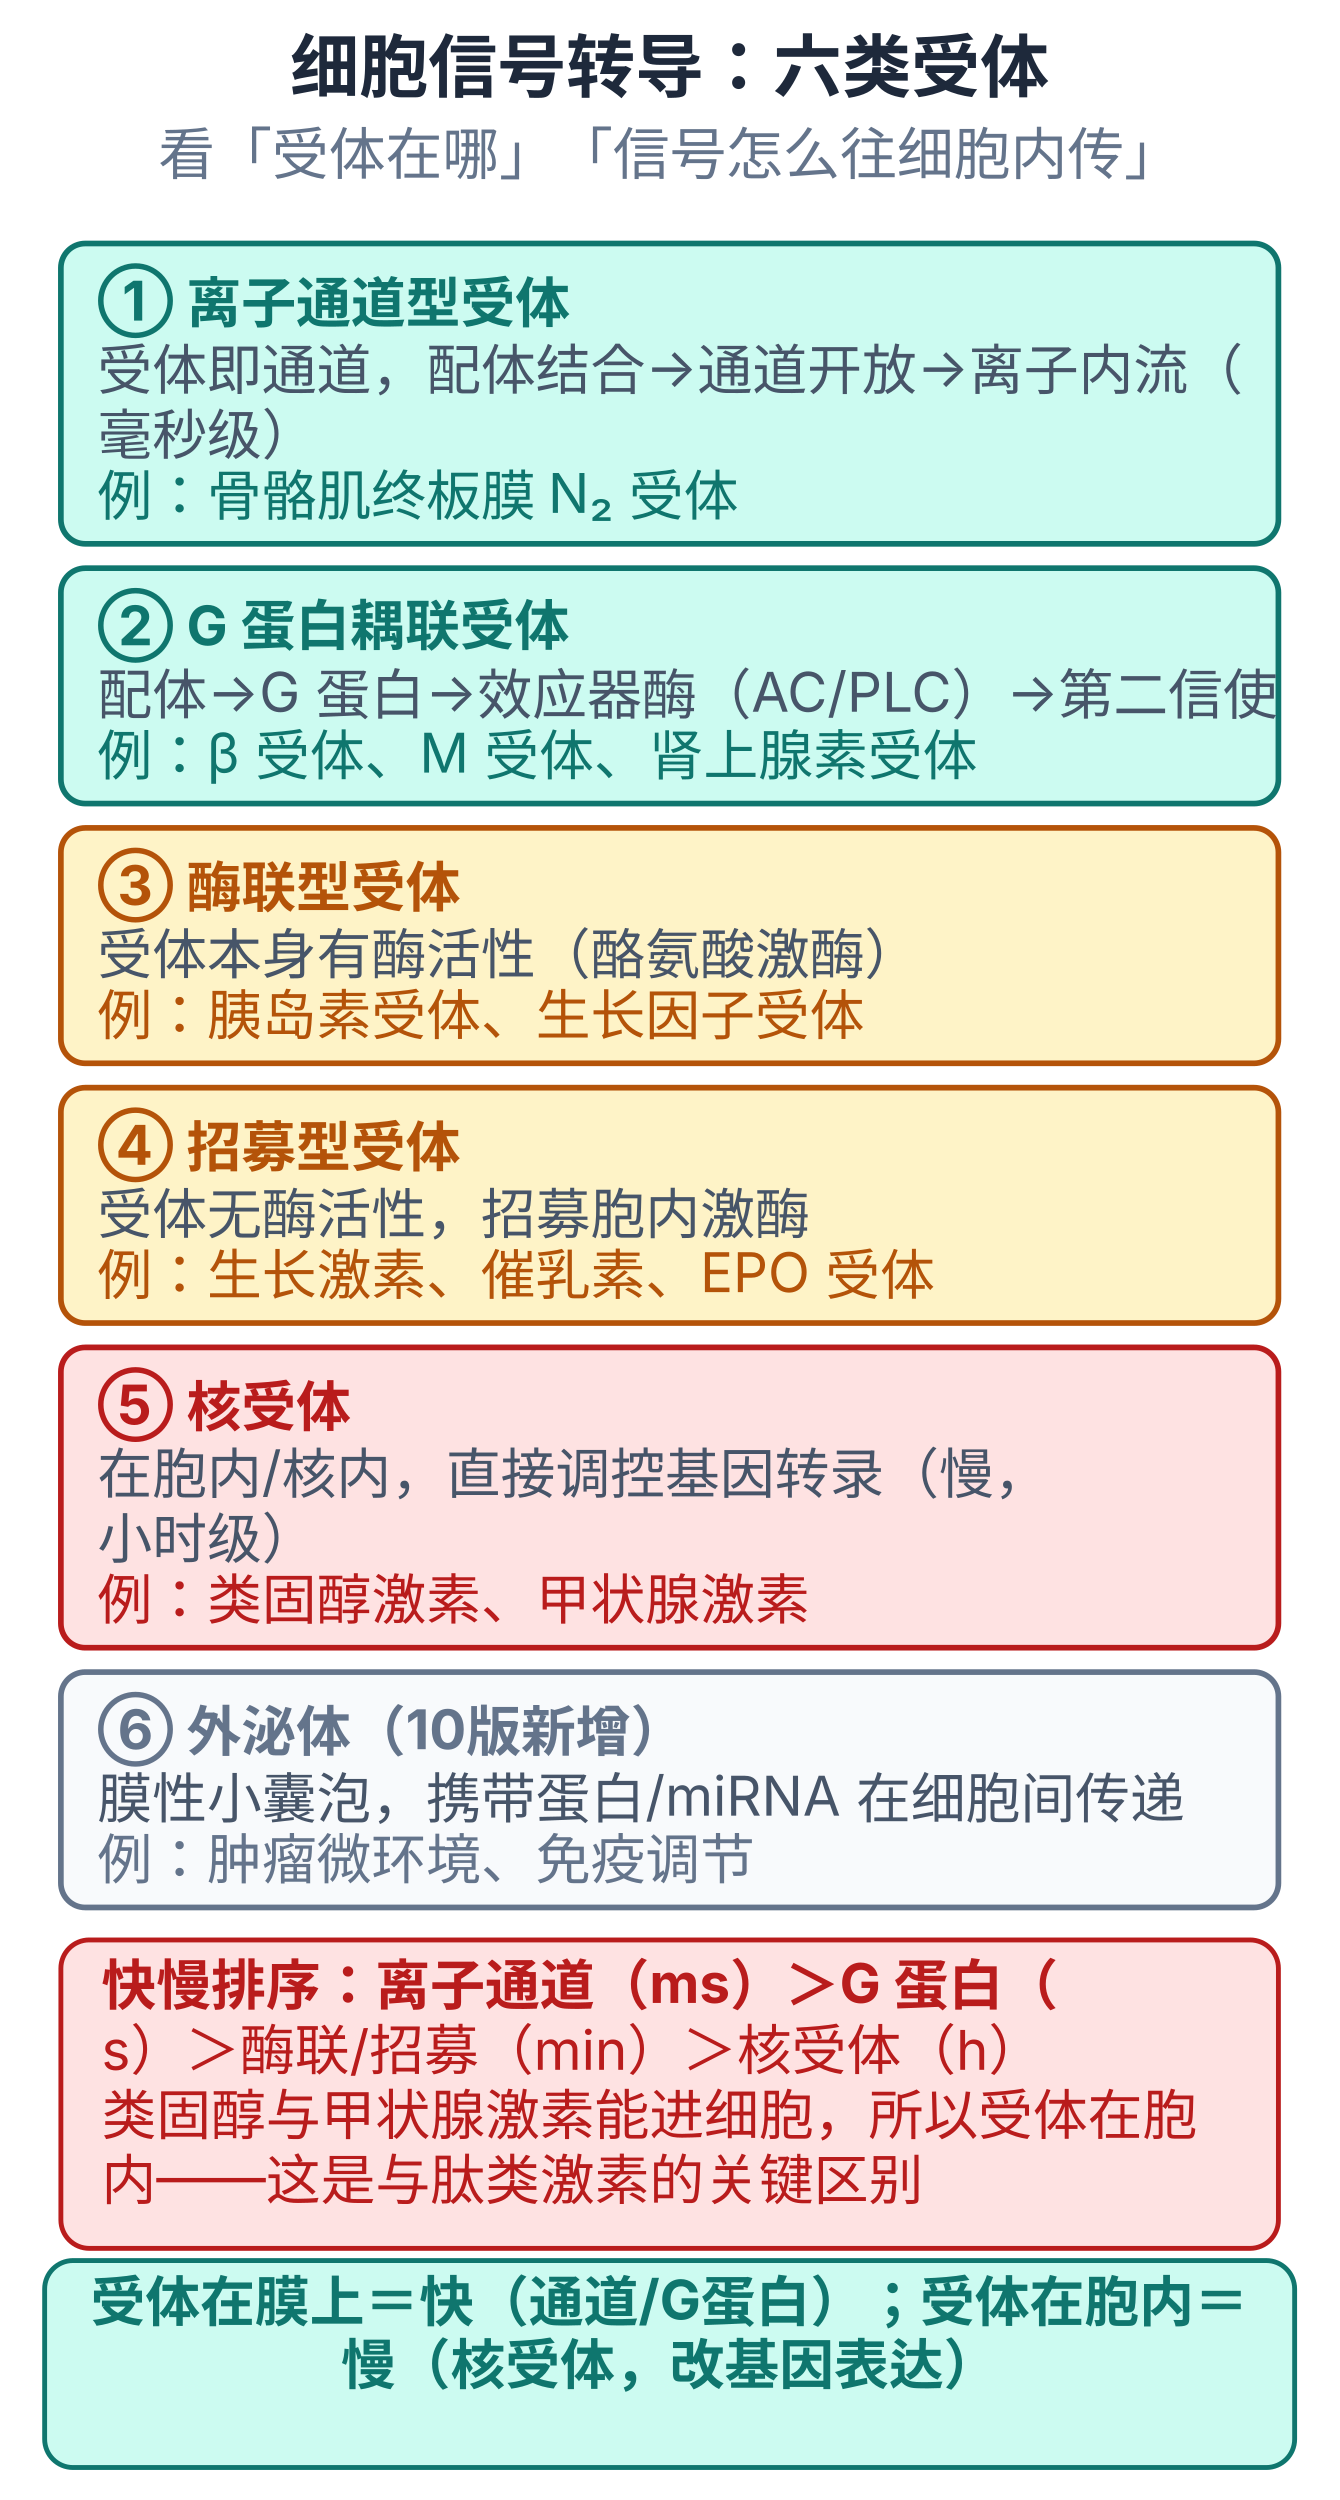
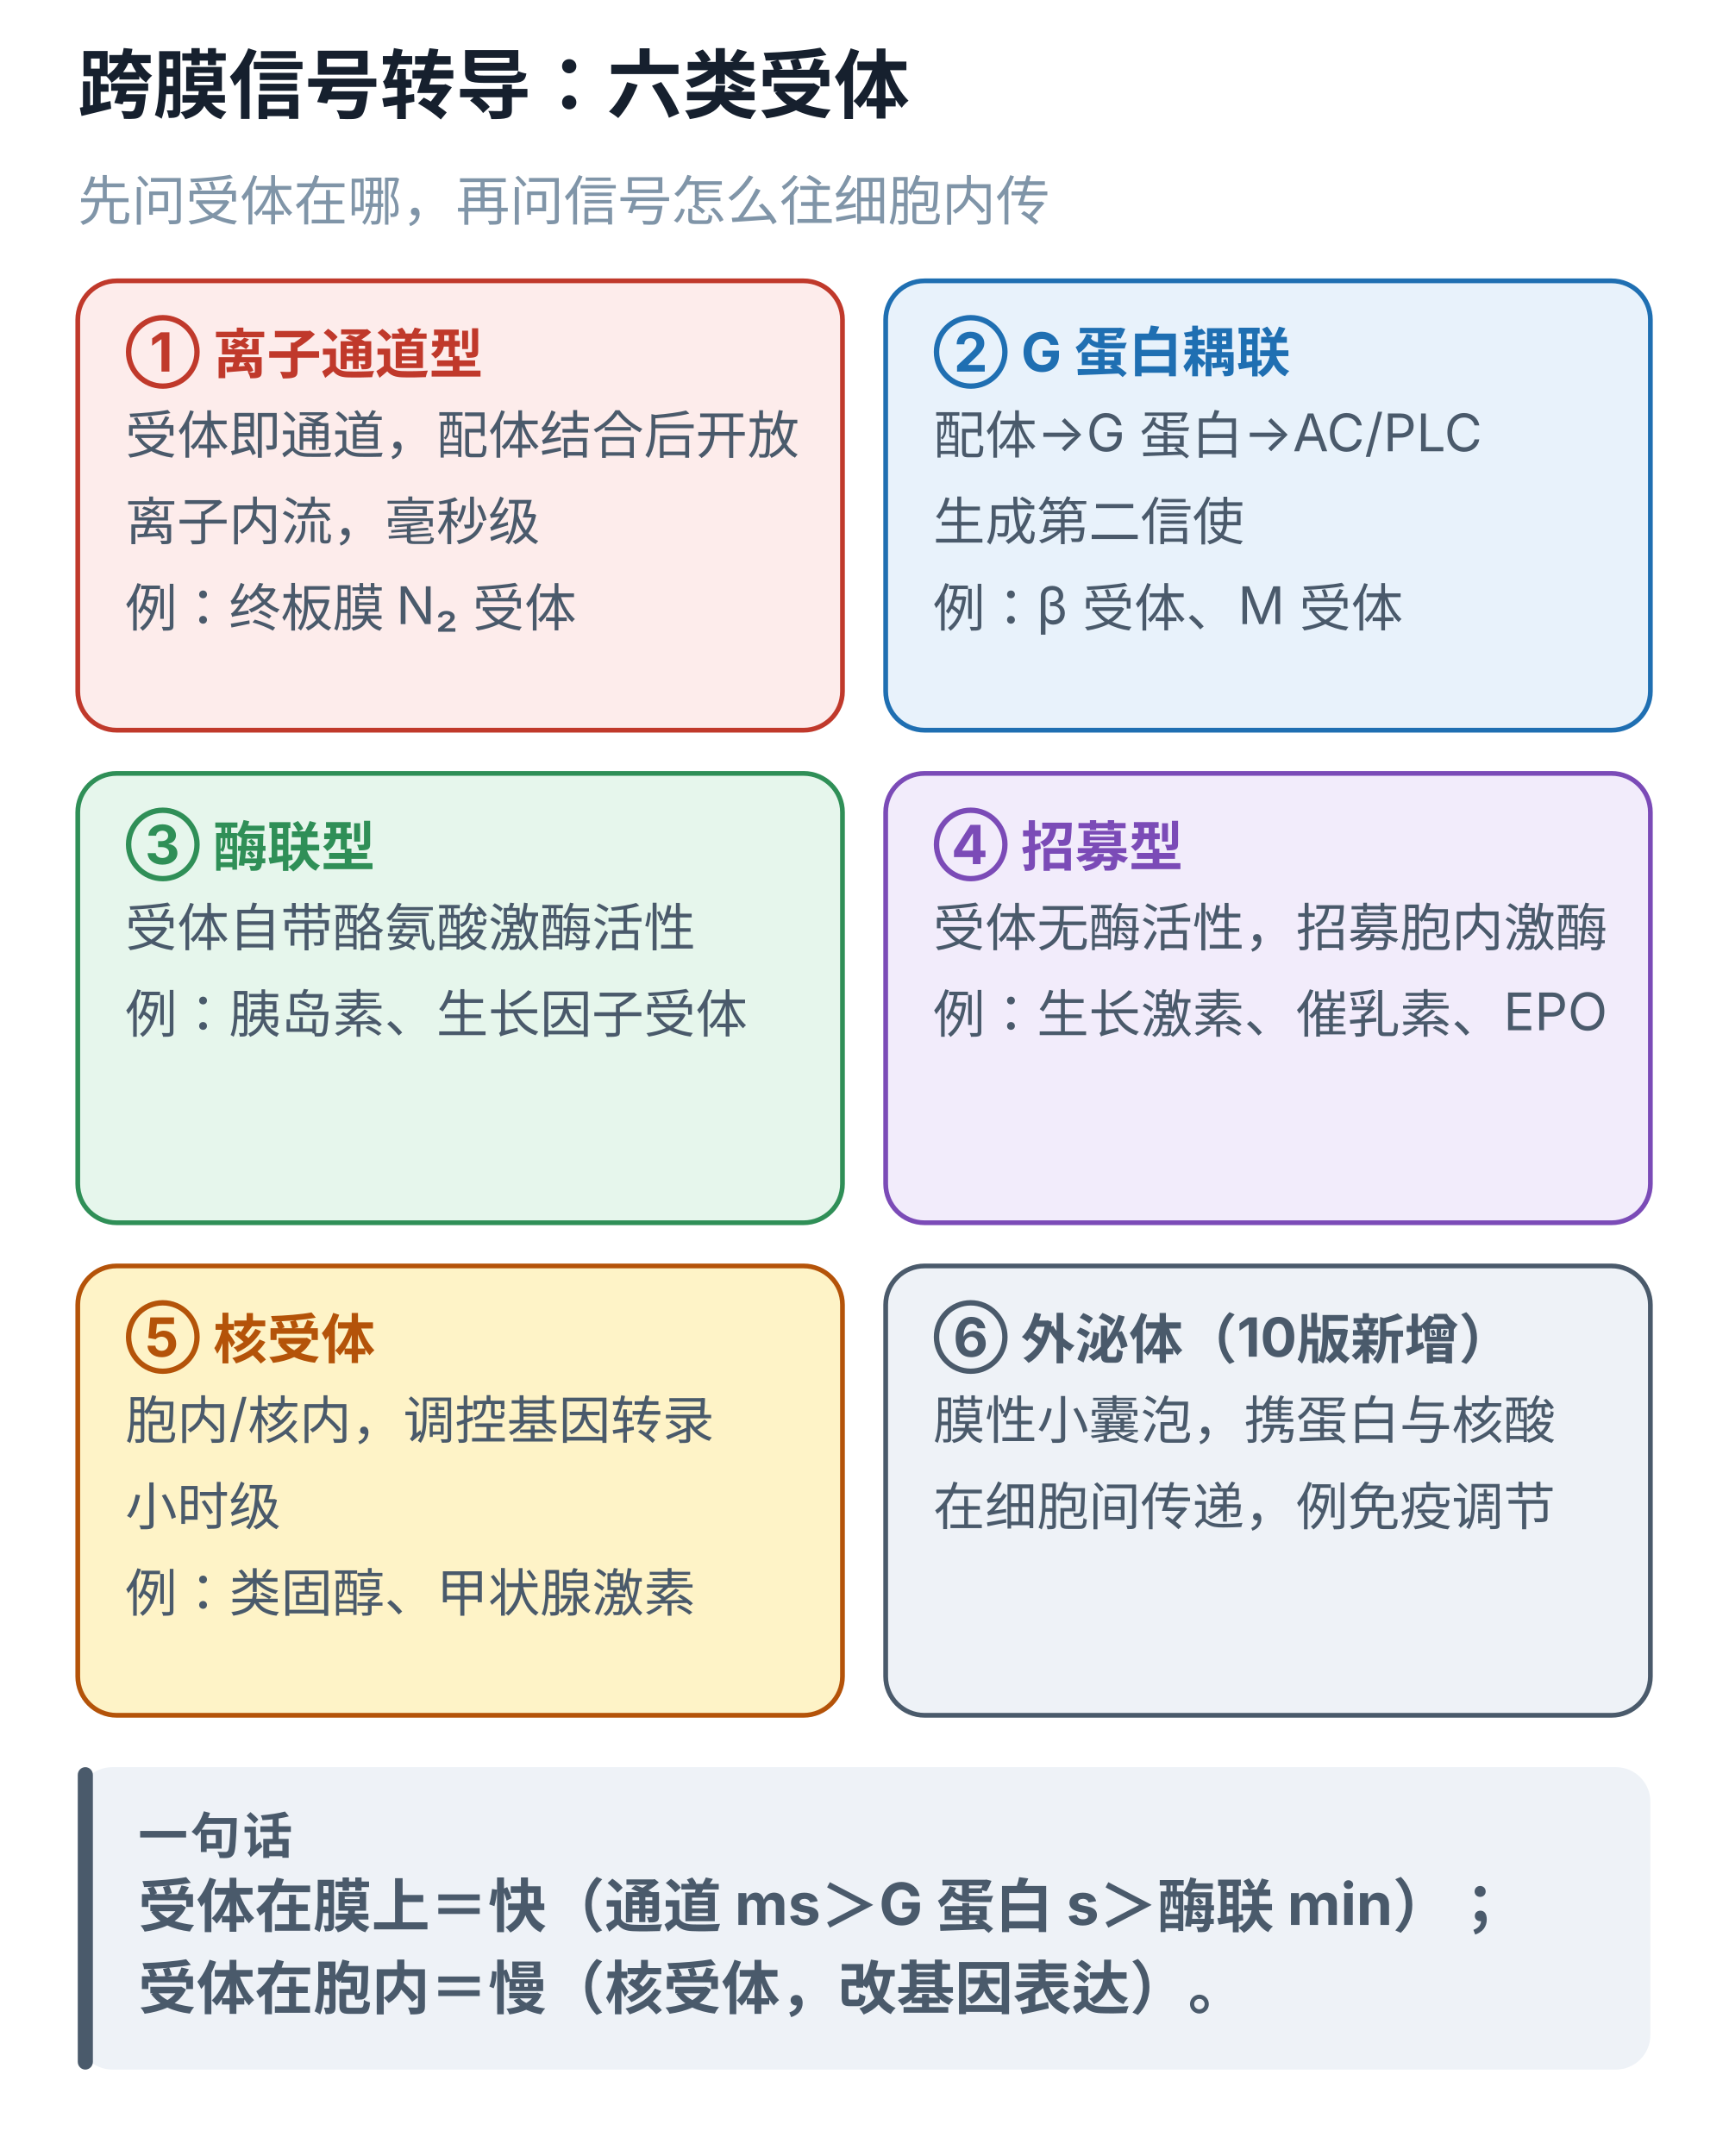
- <svg xmlns="http://www.w3.org/2000/svg" viewBox="0 0 330 616" width="100%" style="max-width:330px;display:block;margin:0 auto;background:#ffffff;border-radius:10px" role="img">
-   <text x="165.0" y="22.6" text-anchor="middle" font-size="17" font-weight="700" fill="#1e293b" font-family="-apple-system,'PingFang SC','Microsoft YaHei',sans-serif">细胞信号转导：六类受体</text>
-   <text x="165.0" y="43.0" text-anchor="middle" font-size="14" font-weight="400" fill="#64748b" font-family="-apple-system,'PingFang SC','Microsoft YaHei',sans-serif">看「受体在哪」「信号怎么往细胞内传」</text>
-   <rect x="15.0" y="60.0" width="300.0" height="74.0" rx="6" fill="#ccfbf1" stroke="#0f766e" stroke-width="1.4" />
-   <text x="24.0" y="79.0" text-anchor="start" font-size="13.5" font-weight="700" fill="#0f766e" font-family="-apple-system,'PingFang SC','Microsoft YaHei',sans-serif">① 离子通道型受体</text>
-   <text x="24.0" y="96.0" text-anchor="start" font-size="13.5" font-weight="400" fill="#475569" font-family="-apple-system,'PingFang SC','Microsoft YaHei',sans-serif">受体即通道，配体结合→通道开放→离子内流（</text>
-   <text x="24.0" y="112.0" text-anchor="start" font-size="13.5" font-weight="400" fill="#475569" font-family="-apple-system,'PingFang SC','Microsoft YaHei',sans-serif">毫秒级）</text>
-   <text x="24.0" y="127.0" text-anchor="start" font-size="13.5" font-weight="400" fill="#0f766e" font-family="-apple-system,'PingFang SC','Microsoft YaHei',sans-serif">例：骨骼肌终板膜 N₂ 受体</text>
-   <rect x="15.0" y="140.0" width="300.0" height="58.0" rx="6" fill="#ccfbf1" stroke="#0f766e" stroke-width="1.4" />
-   <text x="24.0" y="159.0" text-anchor="start" font-size="13.5" font-weight="700" fill="#0f766e" font-family="-apple-system,'PingFang SC','Microsoft YaHei',sans-serif">② G 蛋白耦联受体</text>
-   <text x="24.0" y="176.0" text-anchor="start" font-size="13.5" font-weight="400" fill="#475569" font-family="-apple-system,'PingFang SC','Microsoft YaHei',sans-serif">配体→G 蛋白→效应器酶（AC/PLC）→第二信使</text>
-   <text x="24.0" y="191.0" text-anchor="start" font-size="13.5" font-weight="400" fill="#0f766e" font-family="-apple-system,'PingFang SC','Microsoft YaHei',sans-serif">例：β 受体、M 受体、肾上腺素受体</text>
-   <rect x="15.0" y="204.0" width="300.0" height="58.0" rx="6" fill="#fef3c7" stroke="#b45309" stroke-width="1.4" />
-   <text x="24.0" y="223.0" text-anchor="start" font-size="13.5" font-weight="700" fill="#b45309" font-family="-apple-system,'PingFang SC','Microsoft YaHei',sans-serif">③ 酶联型受体</text>
-   <text x="24.0" y="240.0" text-anchor="start" font-size="13.5" font-weight="400" fill="#475569" font-family="-apple-system,'PingFang SC','Microsoft YaHei',sans-serif">受体本身有酶活性（酪氨酸激酶）</text>
-   <text x="24.0" y="255.0" text-anchor="start" font-size="13.5" font-weight="400" fill="#b45309" font-family="-apple-system,'PingFang SC','Microsoft YaHei',sans-serif">例：胰岛素受体、生长因子受体</text>
-   <rect x="15.0" y="268.0" width="300.0" height="58.0" rx="6" fill="#fef3c7" stroke="#b45309" stroke-width="1.4" />
-   <text x="24.0" y="287.0" text-anchor="start" font-size="13.5" font-weight="700" fill="#b45309" font-family="-apple-system,'PingFang SC','Microsoft YaHei',sans-serif">④ 招募型受体</text>
-   <text x="24.0" y="304.0" text-anchor="start" font-size="13.5" font-weight="400" fill="#475569" font-family="-apple-system,'PingFang SC','Microsoft YaHei',sans-serif">受体无酶活性，招募胞内激酶</text>
-   <text x="24.0" y="319.0" text-anchor="start" font-size="13.5" font-weight="400" fill="#b45309" font-family="-apple-system,'PingFang SC','Microsoft YaHei',sans-serif">例：生长激素、催乳素、EPO 受体</text>
-   <rect x="15.0" y="332.0" width="300.0" height="74.0" rx="6" fill="#fee2e2" stroke="#b91c1c" stroke-width="1.4" />
-   <text x="24.0" y="351.0" text-anchor="start" font-size="13.5" font-weight="700" fill="#b91c1c" font-family="-apple-system,'PingFang SC','Microsoft YaHei',sans-serif">⑤ 核受体</text>
-   <text x="24.0" y="368.0" text-anchor="start" font-size="13.5" font-weight="400" fill="#475569" font-family="-apple-system,'PingFang SC','Microsoft YaHei',sans-serif">在胞内/核内，直接调控基因转录（慢，</text>
-   <text x="24.0" y="384.0" text-anchor="start" font-size="13.5" font-weight="400" fill="#475569" font-family="-apple-system,'PingFang SC','Microsoft YaHei',sans-serif">小时级）</text>
-   <text x="24.0" y="399.0" text-anchor="start" font-size="13.5" font-weight="400" fill="#b91c1c" font-family="-apple-system,'PingFang SC','Microsoft YaHei',sans-serif">例：类固醇激素、甲状腺激素</text>
-   <rect x="15.0" y="412.0" width="300.0" height="58.0" rx="6" fill="#f8fafc" stroke="#64748b" stroke-width="1.4" />
-   <text x="24.0" y="431.0" text-anchor="start" font-size="13.5" font-weight="700" fill="#64748b" font-family="-apple-system,'PingFang SC','Microsoft YaHei',sans-serif">⑥ 外泌体（10版新增）</text>
-   <text x="24.0" y="448.0" text-anchor="start" font-size="13.5" font-weight="400" fill="#475569" font-family="-apple-system,'PingFang SC','Microsoft YaHei',sans-serif">膜性小囊泡，携带蛋白/miRNA 在细胞间传递</text>
-   <text x="24.0" y="463.0" text-anchor="start" font-size="13.5" font-weight="400" fill="#64748b" font-family="-apple-system,'PingFang SC','Microsoft YaHei',sans-serif">例：肿瘤微环境、免疫调节</text>
-   <rect x="15.0" y="478.0" width="300.0" height="76.0" rx="7" fill="#fee2e2" stroke="#b91c1c" stroke-width="1.2" />
-   <text x="25.0" y="494.0" text-anchor="start" font-size="13.5" font-weight="700" fill="#b91c1c" font-family="-apple-system,'PingFang SC','Microsoft YaHei',sans-serif">快慢排序：离子通道（ms）＞G 蛋白（</text>
-   <text x="25.0" y="510.0" text-anchor="start" font-size="13.5" font-weight="400" fill="#b91c1c" font-family="-apple-system,'PingFang SC','Microsoft YaHei',sans-serif">s）＞酶联/招募（min）＞核受体（h）</text>
-   <text x="25.0" y="526.0" text-anchor="start" font-size="13.5" font-weight="400" fill="#b91c1c" font-family="-apple-system,'PingFang SC','Microsoft YaHei',sans-serif">类固醇与甲状腺激素能进细胞，所以受体在胞</text>
-   <text x="25.0" y="542.0" text-anchor="start" font-size="13.5" font-weight="400" fill="#b91c1c" font-family="-apple-system,'PingFang SC','Microsoft YaHei',sans-serif">内——这是与肽类激素的关键区别</text>
-   <rect x="11.0" y="557.0" width="308.0" height="51.0" rx="7" fill="#ccfbf1" stroke="#0f766e" stroke-width="1.2" />
-   <text x="165.0" y="572.0" text-anchor="middle" font-size="13.5" font-weight="700" fill="#0f766e" font-family="-apple-system,'PingFang SC','Microsoft YaHei',sans-serif">受体在膜上＝快（通道/G蛋白）；受体在胞内＝</text>
-   <text x="165.0" y="587.5" text-anchor="middle" font-size="13.5" font-weight="700" fill="#0f766e" font-family="-apple-system,'PingFang SC','Microsoft YaHei',sans-serif">慢（核受体，改基因表达）</text>
+ <svg xmlns="http://www.w3.org/2000/svg" viewBox="0 0 400 499" width="100%" style="max-width:400px;display:block;margin:0 auto;background:#ffffff;border-radius:12px" role="img" aria-label="跨膜信号转导：六类受体">
+   <text x="18.0" y="26.0" font-size="17.5" font-weight="700" fill="#16202e" font-family="-apple-system,BlinkMacSystemFont,'PingFang SC','Microsoft YaHei',sans-serif">跨膜信号转导：六类受体</text>
+   <text x="18.0" y="51.0" font-size="12.5" font-weight="400" fill="#8095a8" font-family="-apple-system,BlinkMacSystemFont,'PingFang SC','Microsoft YaHei',sans-serif">先问受体在哪，再问信号怎么往细胞内传</text>
+   <rect x="18.0" y="65.0" width="177.0" height="104.0" rx="9" fill="#fdeceb" stroke="#c0392b" stroke-width="1.1" />
+   <text x="29.0" y="86.0" font-size="12.5" font-weight="700" fill="#c0392b" font-family="-apple-system,BlinkMacSystemFont,'PingFang SC','Microsoft YaHei',sans-serif">① 离子通道型</text>
+   <text x="29.0" y="105.0" font-size="12" font-weight="400" fill="#4a5a6b" font-family="-apple-system,BlinkMacSystemFont,'PingFang SC','Microsoft YaHei',sans-serif">受体即通道，配体结合后开放</text>
+   <text x="29.0" y="125.0" font-size="12" font-weight="400" fill="#4a5a6b" font-family="-apple-system,BlinkMacSystemFont,'PingFang SC','Microsoft YaHei',sans-serif">离子内流，毫秒级</text>
+   <text x="29.0" y="145.0" font-size="12" font-weight="400" fill="#4a5a6b" font-family="-apple-system,BlinkMacSystemFont,'PingFang SC','Microsoft YaHei',sans-serif">例：终板膜 N₂ 受体</text>
+   <rect x="205.0" y="65.0" width="177.0" height="104.0" rx="9" fill="#e8f2fb" stroke="#1f6fb2" stroke-width="1.1" />
+   <text x="216.0" y="86.0" font-size="12.5" font-weight="700" fill="#1f6fb2" font-family="-apple-system,BlinkMacSystemFont,'PingFang SC','Microsoft YaHei',sans-serif">② G 蛋白耦联</text>
+   <text x="216.0" y="105.0" font-size="12" font-weight="400" fill="#4a5a6b" font-family="-apple-system,BlinkMacSystemFont,'PingFang SC','Microsoft YaHei',sans-serif">配体→G 蛋白→AC/PLC</text>
+   <text x="216.0" y="125.0" font-size="12" font-weight="400" fill="#4a5a6b" font-family="-apple-system,BlinkMacSystemFont,'PingFang SC','Microsoft YaHei',sans-serif">生成第二信使</text>
+   <text x="216.0" y="145.0" font-size="12" font-weight="400" fill="#4a5a6b" font-family="-apple-system,BlinkMacSystemFont,'PingFang SC','Microsoft YaHei',sans-serif">例：β 受体、M 受体</text>
+   <rect x="18.0" y="179.0" width="177.0" height="104.0" rx="9" fill="#e6f6ec" stroke="#2f8f57" stroke-width="1.1" />
+   <text x="29.0" y="200.0" font-size="12.5" font-weight="700" fill="#2f8f57" font-family="-apple-system,BlinkMacSystemFont,'PingFang SC','Microsoft YaHei',sans-serif">③ 酶联型</text>
+   <text x="29.0" y="219.0" font-size="12" font-weight="400" fill="#4a5a6b" font-family="-apple-system,BlinkMacSystemFont,'PingFang SC','Microsoft YaHei',sans-serif">受体自带酪氨酸激酶活性</text>
+   <text x="29.0" y="239.0" font-size="12" font-weight="400" fill="#4a5a6b" font-family="-apple-system,BlinkMacSystemFont,'PingFang SC','Microsoft YaHei',sans-serif">例：胰岛素、生长因子受体</text>
+   <rect x="205.0" y="179.0" width="177.0" height="104.0" rx="9" fill="#f2ecfb" stroke="#7b4bb7" stroke-width="1.1" />
+   <text x="216.0" y="200.0" font-size="12.5" font-weight="700" fill="#7b4bb7" font-family="-apple-system,BlinkMacSystemFont,'PingFang SC','Microsoft YaHei',sans-serif">④ 招募型</text>
+   <text x="216.0" y="219.0" font-size="12" font-weight="400" fill="#4a5a6b" font-family="-apple-system,BlinkMacSystemFont,'PingFang SC','Microsoft YaHei',sans-serif">受体无酶活性，招募胞内激酶</text>
+   <text x="216.0" y="239.0" font-size="12" font-weight="400" fill="#4a5a6b" font-family="-apple-system,BlinkMacSystemFont,'PingFang SC','Microsoft YaHei',sans-serif">例：生长激素、催乳素、EPO</text>
+   <rect x="18.0" y="293.0" width="177.0" height="104.0" rx="9" fill="#fef3c7" stroke="#b45309" stroke-width="1.1" />
+   <text x="29.0" y="314.0" font-size="12.5" font-weight="700" fill="#b45309" font-family="-apple-system,BlinkMacSystemFont,'PingFang SC','Microsoft YaHei',sans-serif">⑤ 核受体</text>
+   <text x="29.0" y="333.0" font-size="12" font-weight="400" fill="#4a5a6b" font-family="-apple-system,BlinkMacSystemFont,'PingFang SC','Microsoft YaHei',sans-serif">胞内/核内，调控基因转录</text>
+   <text x="29.0" y="353.0" font-size="12" font-weight="400" fill="#4a5a6b" font-family="-apple-system,BlinkMacSystemFont,'PingFang SC','Microsoft YaHei',sans-serif">小时级</text>
+   <text x="29.0" y="373.0" font-size="12" font-weight="400" fill="#4a5a6b" font-family="-apple-system,BlinkMacSystemFont,'PingFang SC','Microsoft YaHei',sans-serif">例：类固醇、甲状腺激素</text>
+   <rect x="205.0" y="293.0" width="177.0" height="104.0" rx="9" fill="#eef2f7" stroke="#4a5a6b" stroke-width="1.1" />
+   <text x="216.0" y="314.0" font-size="12.5" font-weight="700" fill="#4a5a6b" font-family="-apple-system,BlinkMacSystemFont,'PingFang SC','Microsoft YaHei',sans-serif">⑥ 外泌体（10版新增）</text>
+   <text x="216.0" y="333.0" font-size="12" font-weight="400" fill="#4a5a6b" font-family="-apple-system,BlinkMacSystemFont,'PingFang SC','Microsoft YaHei',sans-serif">膜性小囊泡，携蛋白与核酸</text>
+   <text x="216.0" y="353.0" font-size="12" font-weight="400" fill="#4a5a6b" font-family="-apple-system,BlinkMacSystemFont,'PingFang SC','Microsoft YaHei',sans-serif">在细胞间传递，例免疫调节</text>
+   <rect x="18.0" y="409.0" width="364.0" height="70.0" rx="8" fill="#eef2f7" />
+   <rect x="18.0" y="409.0" width="3.5" height="70.0" rx="1.8" fill="#4a5a6b" />
+   <text x="32.0" y="429.0" font-size="11.5" font-weight="700" fill="#4a5a6b" letter-spacing="0.6" font-family="-apple-system,BlinkMacSystemFont,'PingFang SC','Microsoft YaHei',sans-serif">一句话</text>
+   <text x="32.0" y="446.0" font-size="13.5" font-weight="700" fill="#4a5a6b" font-family="-apple-system,BlinkMacSystemFont,'PingFang SC','Microsoft YaHei',sans-serif">受体在膜上＝快（通道 ms＞G 蛋白 s＞酶联 min）；</text>
+   <text x="32.0" y="465.0" font-size="13.5" font-weight="700" fill="#4a5a6b" font-family="-apple-system,BlinkMacSystemFont,'PingFang SC','Microsoft YaHei',sans-serif">受体在胞内＝慢（核受体，改基因表达）。</text>
</svg>
